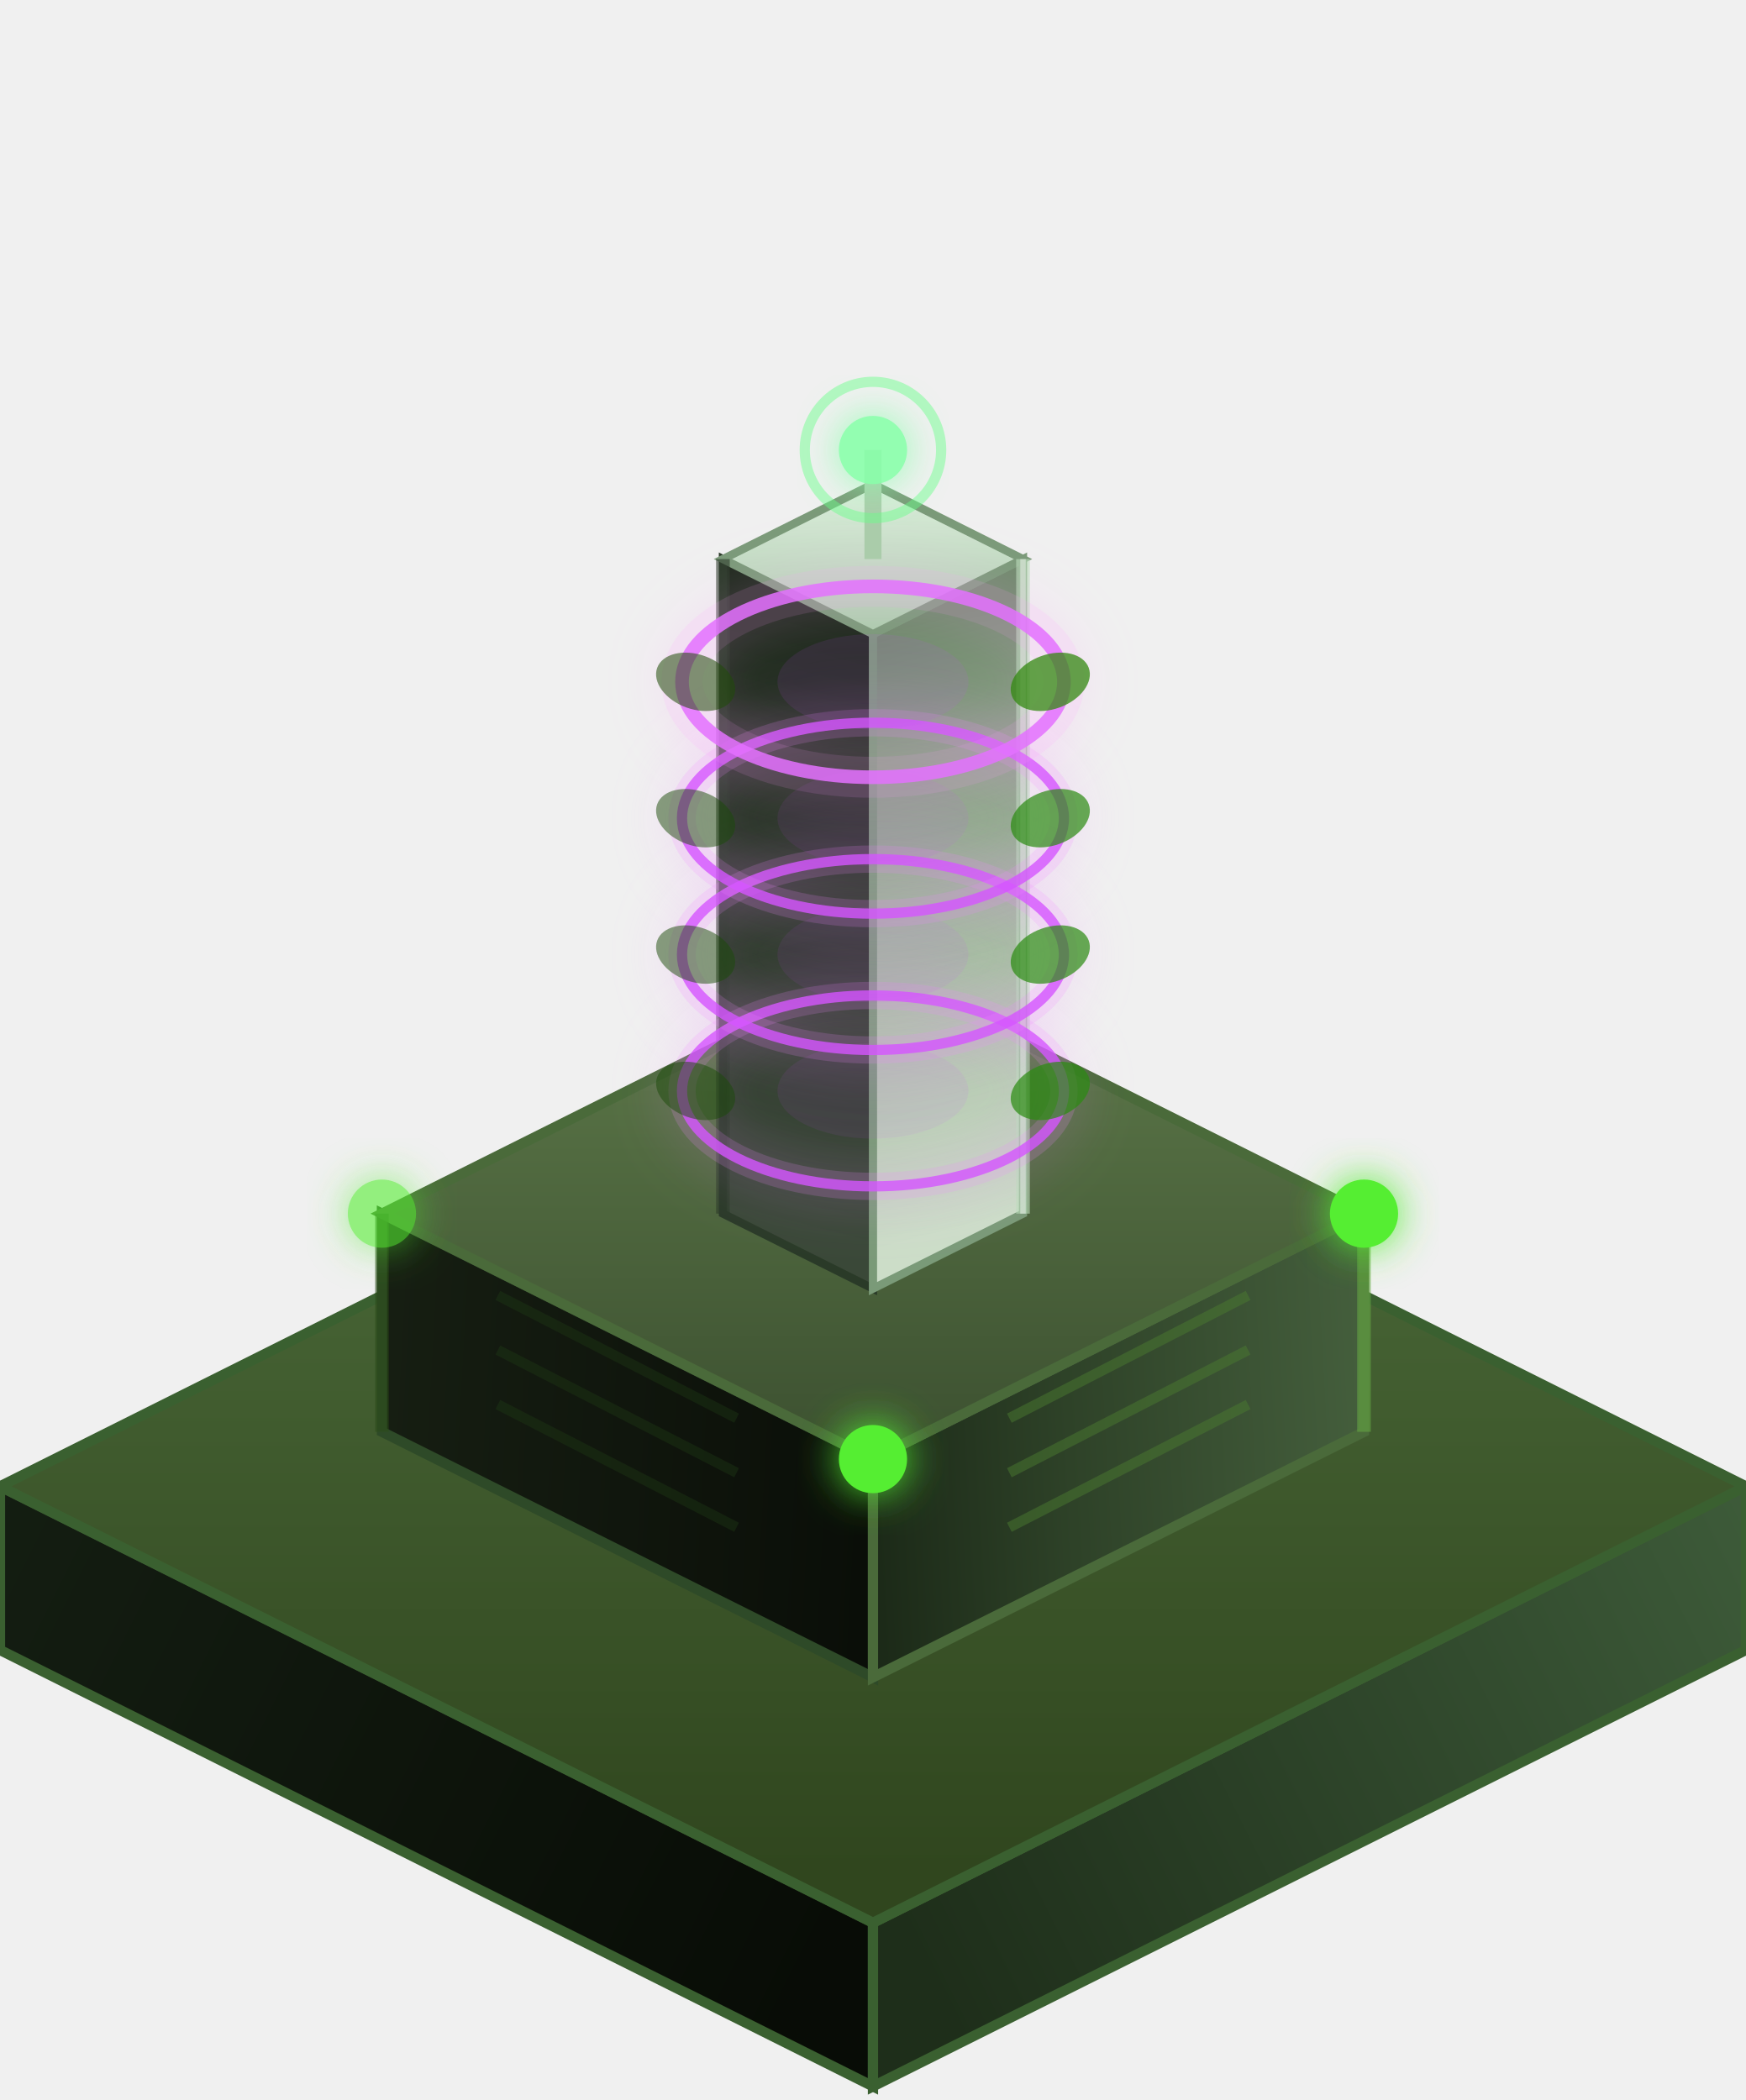
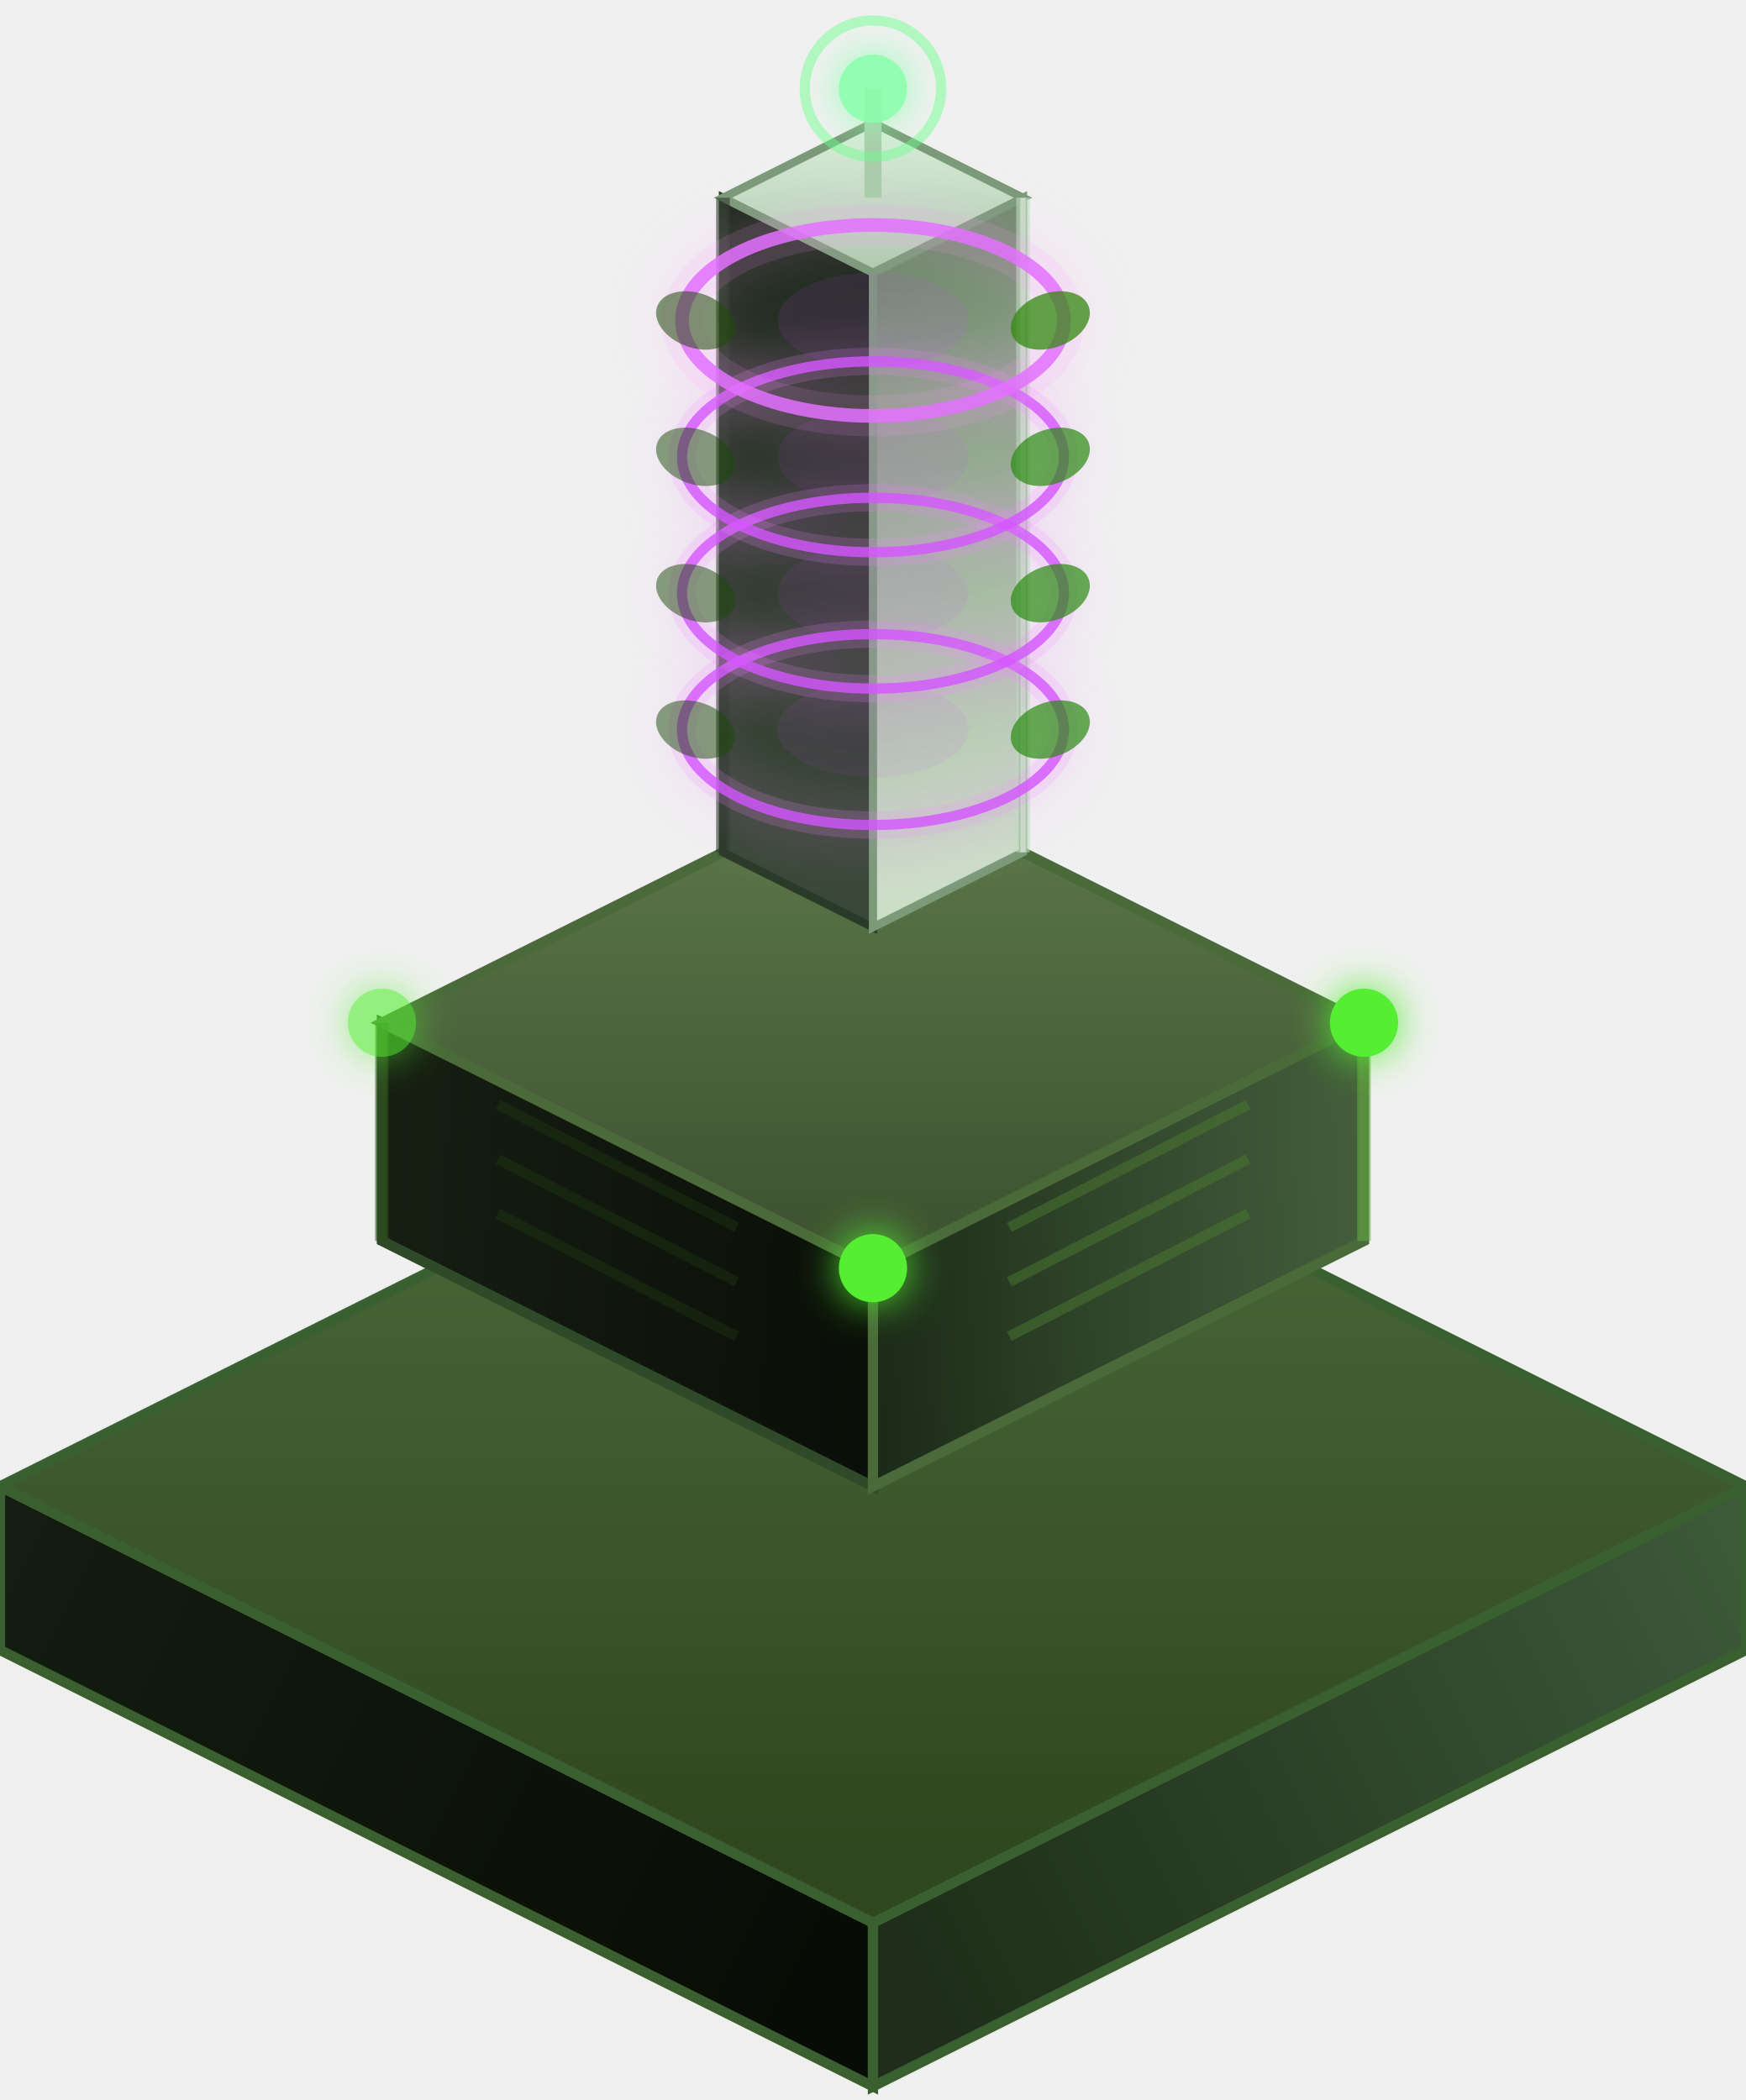
<svg xmlns="http://www.w3.org/2000/svg" viewBox="-128 -178 256 308" width="256" height="308">
  <defs>
    <linearGradient id="fR" gradientUnits="userSpaceOnUse" x1="128" y1="32" x2="0" y2="96">
      <stop offset="0%" stop-color="#3e5c3a" />
      <stop offset="100%" stop-color="#1e2e1a" />
    </linearGradient>
    <linearGradient id="fL" gradientUnits="userSpaceOnUse" x1="-128" y1="32" x2="0" y2="96">
      <stop offset="0%" stop-color="#141e12" />
      <stop offset="100%" stop-color="#080c06" />
    </linearGradient>
    <linearGradient id="fT" gradientUnits="userSpaceOnUse" x1="0" y1="-32" x2="0" y2="96">
      <stop offset="0%" stop-color="#50703e" />
      <stop offset="100%" stop-color="#30461e" />
    </linearGradient>
    <linearGradient id="bR" gradientUnits="userSpaceOnUse" x1="72" y1="4" x2="0" y2="8">
      <stop offset="0%" stop-color="#445e3c" />
      <stop offset="60%" stop-color="#2e4228" />
      <stop offset="100%" stop-color="#1c2a18" />
    </linearGradient>
    <linearGradient id="bL" gradientUnits="userSpaceOnUse" x1="-72" y1="4" x2="0" y2="8">
      <stop offset="0%" stop-color="#161e12" />
      <stop offset="100%" stop-color="#0a0e08" />
    </linearGradient>
    <linearGradient id="bT" gradientUnits="userSpaceOnUse" x1="0" y1="-64" x2="0" y2="8">
      <stop offset="0%" stop-color="#5e7a4a" />
      <stop offset="100%" stop-color="#3c5030" />
    </linearGradient>
    <linearGradient id="tR" gradientUnits="userSpaceOnUse" x1="22" y1="-53" x2="0" y2="-138">
      <stop offset="0%" stop-color="#ccddc8" />
      <stop offset="50%" stop-color="#a0b89c" />
      <stop offset="100%" stop-color="#708a6c" />
    </linearGradient>
    <linearGradient id="tL" gradientUnits="userSpaceOnUse" x1="-22" y1="-53" x2="0" y2="-138">
      <stop offset="0%" stop-color="#3a4838" />
      <stop offset="100%" stop-color="#1e2a1c" />
    </linearGradient>
    <linearGradient id="tTop" gradientUnits="userSpaceOnUse" x1="0" y1="-160" x2="0" y2="-138">
      <stop offset="0%" stop-color="#ddeedd" />
      <stop offset="100%" stop-color="#aaccaa" />
    </linearGradient>
    <filter id="glow" x="-60%" y="-60%" width="220%" height="220%">
      <feGaussianBlur stdDeviation="3" result="blur" />
      <feMerge>
        <feMergeNode in="blur" />
        <feMergeNode in="SourceGraphic" />
      </feMerge>
    </filter>
    <filter id="softglow" x="-80%" y="-80%" width="260%" height="260%">
      <feGaussianBlur stdDeviation="6" result="blur" />
      <feMerge>
        <feMergeNode in="blur" />
        <feMergeNode in="SourceGraphic" />
      </feMerge>
    </filter>
    <filter id="ringbloom" x="-100%" y="-100%" width="300%" height="300%">
      <feGaussianBlur stdDeviation="4" result="blur" />
      <feMerge>
        <feMergeNode in="blur" />
        <feMergeNode in="SourceGraphic" />
      </feMerge>
    </filter>
  </defs>
  <polygon points="-128,64 0,128 0,104 -128,40" fill="url(#fL)" stroke="#3a6030" stroke-width="1.5" />
  <polygon points="128,64 0,128 0,104 128,40" fill="url(#fR)" stroke="#3a6030" stroke-width="1.5" />
  <polygon points="0,-24 128,40 0,104 -128,40" fill="url(#fT)" stroke="#3a6030" stroke-width="1.5" />
-   <g transform="translate(0, 28)">
+   <g>
    <polygon points="-72,4 0,40 0,8 -72,-28" fill="url(#bL)" stroke="#2e4a28" stroke-width="1.5" />
    <polygon points="72,4 0,40 0,8 72,-28" fill="url(#bR)" stroke="#4a6a3a" stroke-width="1.5" />
    <polygon points="0,-64 72,-28 0,8 -72,-28" fill="url(#bT)" stroke="#4a6a3a" stroke-width="1.5" />
    <line x1="72" y1="4" x2="72" y2="-28" stroke="#66aa44" stroke-width="2" opacity="0.55" />
    <line x1="55" y1="0" x2="20" y2="18" stroke="#4a7a30" stroke-width="1.5" opacity="0.5" />
    <line x1="55" y1="-8" x2="20" y2="10" stroke="#4a7a30" stroke-width="1.5" opacity="0.5" />
    <line x1="55" y1="-16" x2="20" y2="2" stroke="#4a7a30" stroke-width="1.5" opacity="0.5" />
    <line x1="-72" y1="4" x2="-72" y2="-28" stroke="#2a4a18" stroke-width="2" opacity="0.55" />
    <line x1="-55" y1="0" x2="-20" y2="18" stroke="#1e3a14" stroke-width="1.5" opacity="0.4" />
    <line x1="-55" y1="-8" x2="-20" y2="10" stroke="#1e3a14" stroke-width="1.5" opacity="0.4" />
    <line x1="-55" y1="-16" x2="-20" y2="2" stroke="#1e3a14" stroke-width="1.5" opacity="0.4" />
    <circle cx="72" cy="-28" r="5" fill="#55ee33" filter="url(#glow)" />
    <circle cx="-72" cy="-28" r="5" fill="#55ee33" filter="url(#glow)" opacity="0.6" />
    <circle cx="0" cy="8" r="5" fill="#55ee33" filter="url(#glow)" />
-     <g transform="translate(0, 25)">
+     <g>
      <polygon points="-22,-53 0,-42 0,-138 -22,-149" fill="url(#tL)" stroke="#2a3a28" stroke-width="1.2" />
      <polygon points="22,-53 0,-42 0,-138 22,-149" fill="url(#tR)" stroke="#7a9a78" stroke-width="1.2" />
      <polygon points="0,-160 22,-149 0,-138 -22,-149" fill="url(#tTop)" stroke="#7a9a78" stroke-width="1.2" />
      <line x1="22" y1="-53" x2="22" y2="-149" stroke="#bbddbb" stroke-width="2" opacity="0.6" />
      <line x1="22" y1="-53" x2="22" y2="-149" stroke="#ffffff" stroke-width="0.8" opacity="0.4" />
      <line x1="-22" y1="-53" x2="-22" y2="-149" stroke="#2a3a28" stroke-width="2" opacity="0.6" />
      <g transform="translate(0, 11)">
        <ellipse cx="0" cy="-82" rx="28" ry="14" fill="none" stroke="#cc44ff" stroke-width="1.5" opacity="0.8" />
        <ellipse cx="0" cy="-82" rx="28" ry="14" fill="none" stroke="#ee88ff" stroke-width="4" opacity="0.25" filter="url(#ringbloom)" />
        <ellipse cx="0" cy="-82" rx="14" ry="7" fill="#cc44ff" opacity="0.08" />
        <ellipse cx="0" cy="-102" rx="28" ry="14" fill="none" stroke="#cc44ff" stroke-width="1.5" opacity="0.8" />
        <ellipse cx="0" cy="-102" rx="28" ry="14" fill="none" stroke="#ee88ff" stroke-width="4" opacity="0.25" filter="url(#ringbloom)" />
        <ellipse cx="0" cy="-102" rx="14" ry="7" fill="#cc44ff" opacity="0.08" />
        <ellipse cx="0" cy="-122" rx="28" ry="14" fill="none" stroke="#cc44ff" stroke-width="1.5" opacity="0.8" />
        <ellipse cx="0" cy="-122" rx="28" ry="14" fill="none" stroke="#ee88ff" stroke-width="4" opacity="0.25" filter="url(#ringbloom)" />
        <ellipse cx="0" cy="-122" rx="14" ry="7" fill="#cc44ff" opacity="0.08" />
        <ellipse cx="0" cy="-142" rx="28" ry="14" fill="none" stroke="#dd66ff" stroke-width="2" opacity="0.85" />
        <ellipse cx="0" cy="-142" rx="28" ry="14" fill="none" stroke="#ff99ff" stroke-width="6" opacity="0.2" filter="url(#ringbloom)" />
        <ellipse cx="0" cy="-142" rx="14" ry="7" fill="#cc44ff" opacity="0.1" />
        <ellipse cx="26" cy="-82" rx="6" ry="4" fill="#2a8a10" opacity="0.7" transform="rotate(-20,26,-82)" />
        <ellipse cx="26" cy="-102" rx="6" ry="4" fill="#2a8a10" opacity="0.7" transform="rotate(-20,26,-102)" />
        <ellipse cx="26" cy="-122" rx="6" ry="4" fill="#2a8a10" opacity="0.7" transform="rotate(-20,26,-122)" />
        <ellipse cx="26" cy="-142" rx="6" ry="4" fill="#338810" opacity="0.75" transform="rotate(-20,26,-142)" />
        <ellipse cx="-26" cy="-82" rx="6" ry="4" fill="#1a4a08" opacity="0.5" transform="rotate(20,-26,-82)" />
        <ellipse cx="-26" cy="-102" rx="6" ry="4" fill="#1a4a08" opacity="0.5" transform="rotate(20,-26,-102)" />
        <ellipse cx="-26" cy="-122" rx="6" ry="4" fill="#1a4a08" opacity="0.5" transform="rotate(20,-26,-122)" />
        <ellipse cx="-26" cy="-142" rx="6" ry="4" fill="#1f4a08" opacity="0.55" transform="rotate(20,-26,-142)" />
        <line x1="0" y1="-160" x2="0" y2="-176" stroke="#aaccaa" stroke-width="2.5" />
        <circle cx="0" cy="-176" r="5" fill="#88ffaa" opacity="0.9" filter="url(#glow)" />
        <circle cx="0" cy="-176" r="10" fill="none" stroke="#66ff88" stroke-width="1.5" opacity="0.45" />
      </g>
    </g>
  </g>
</svg>
